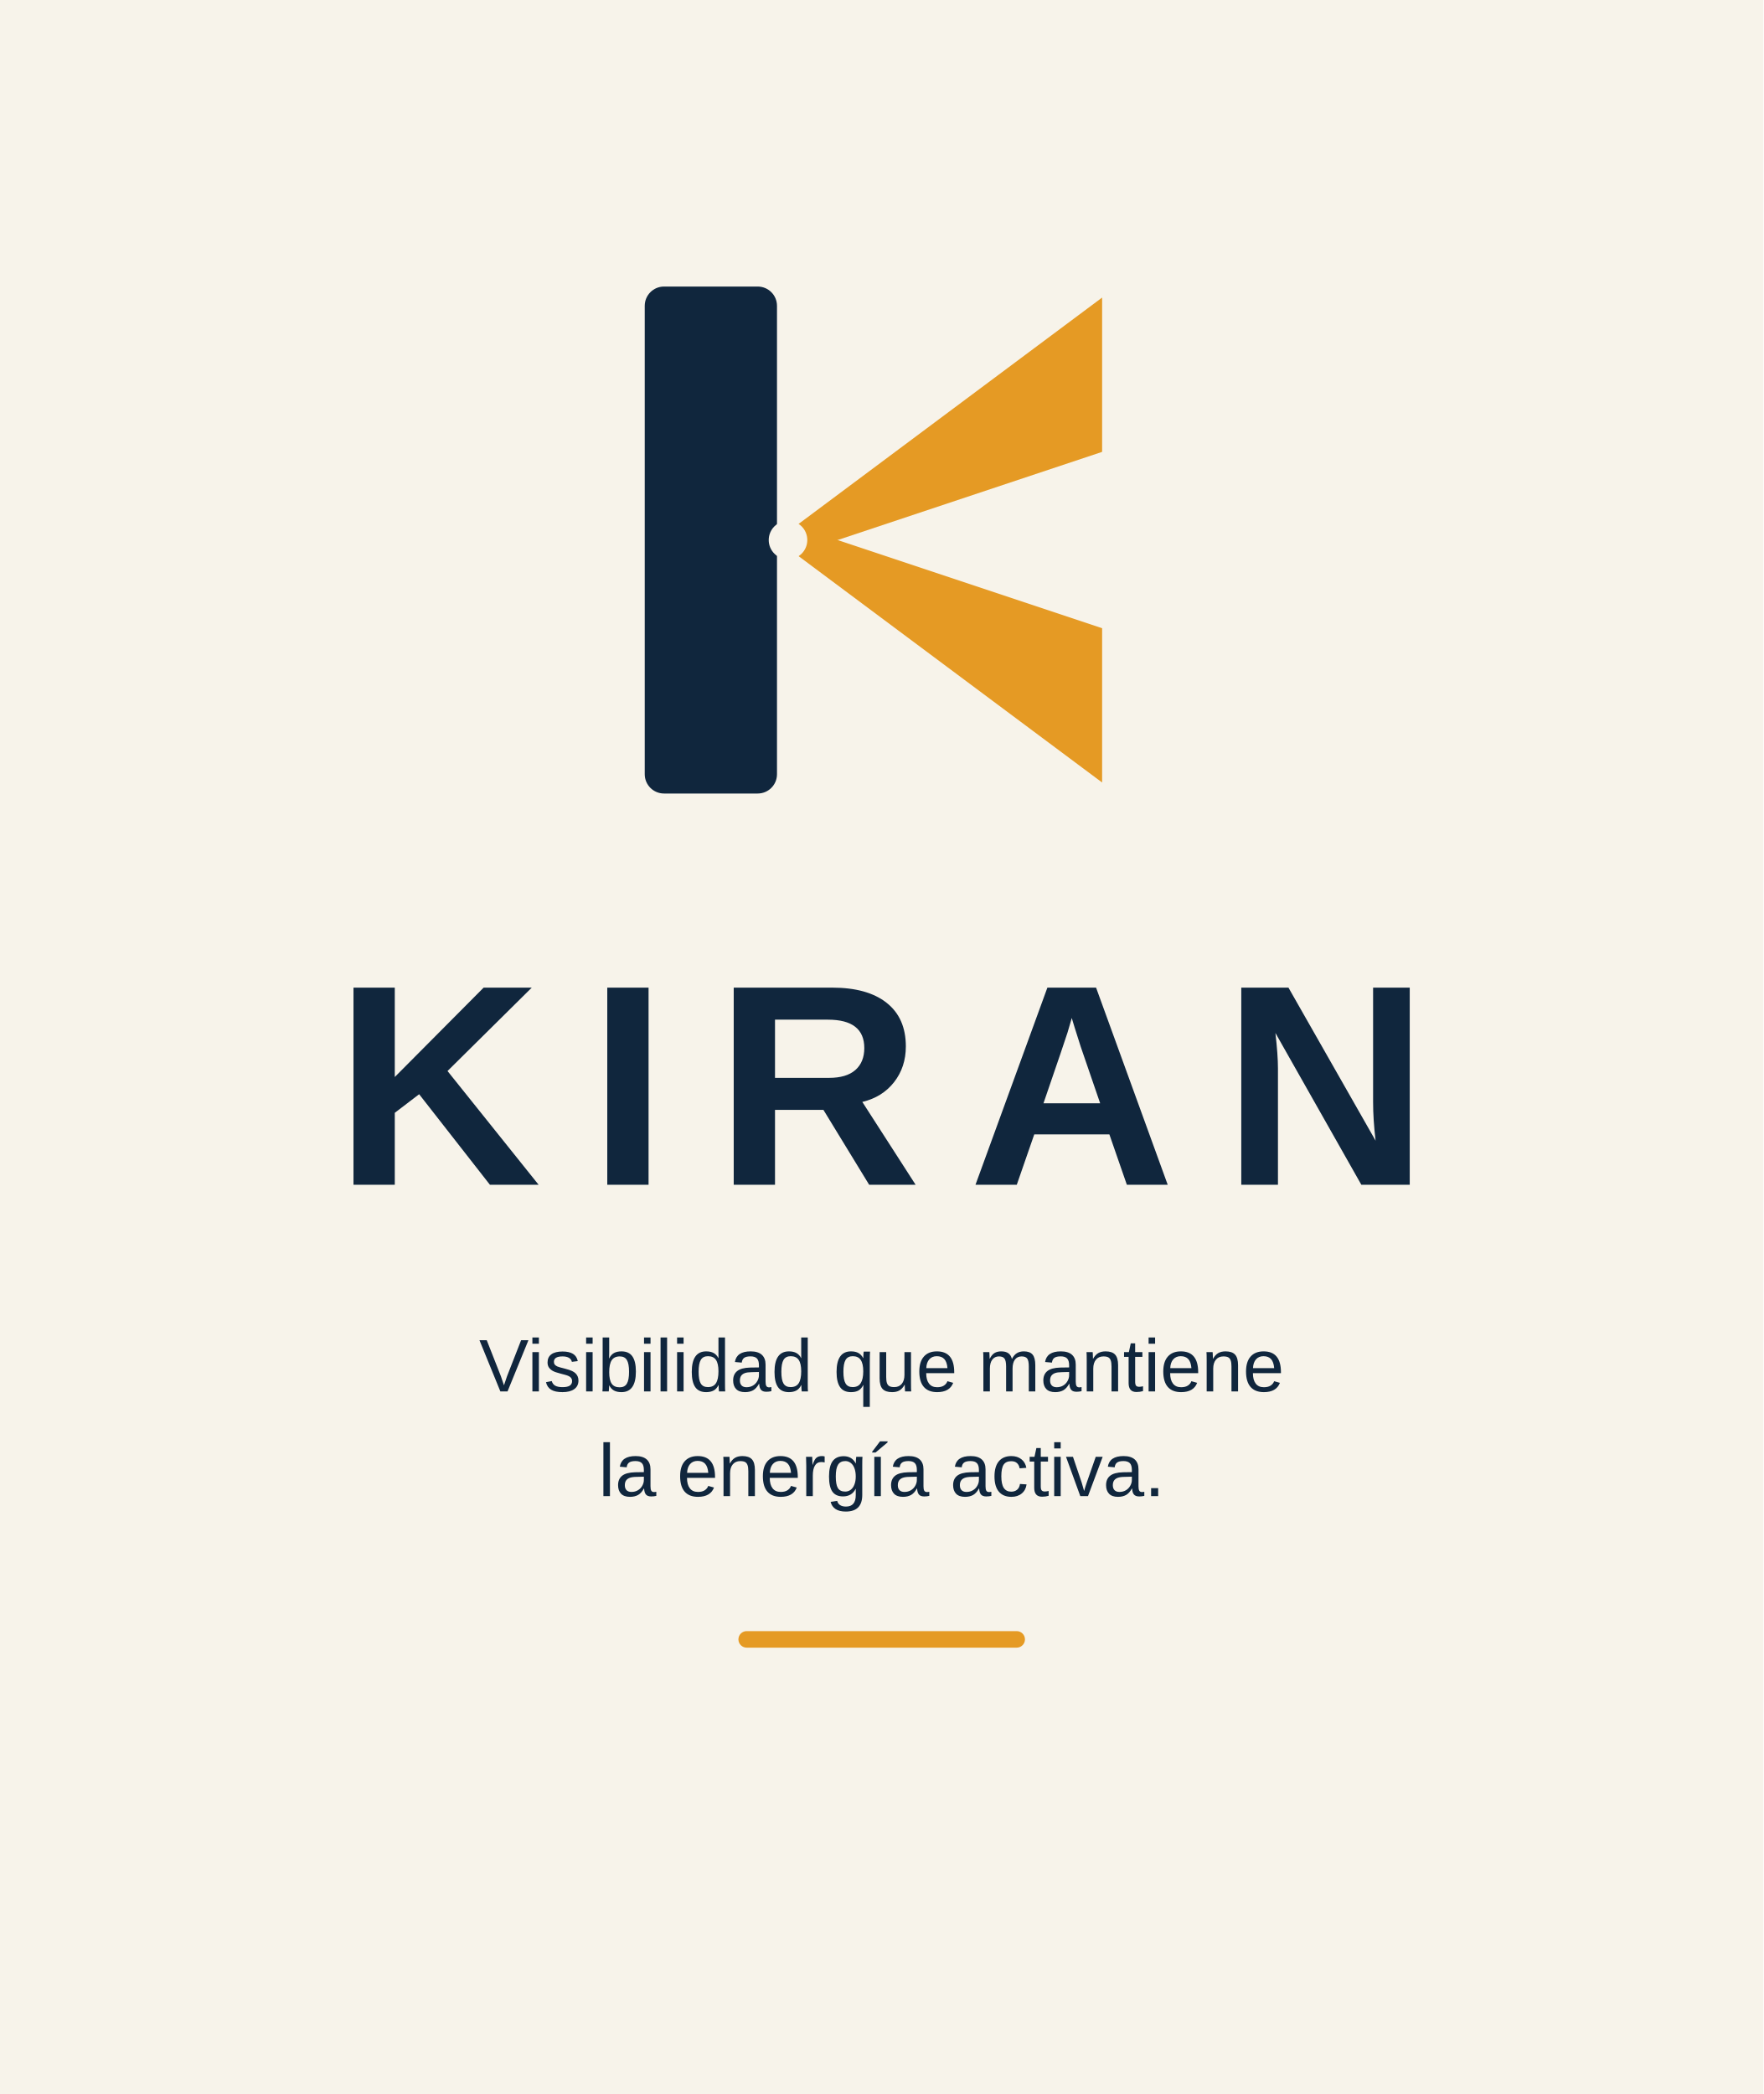
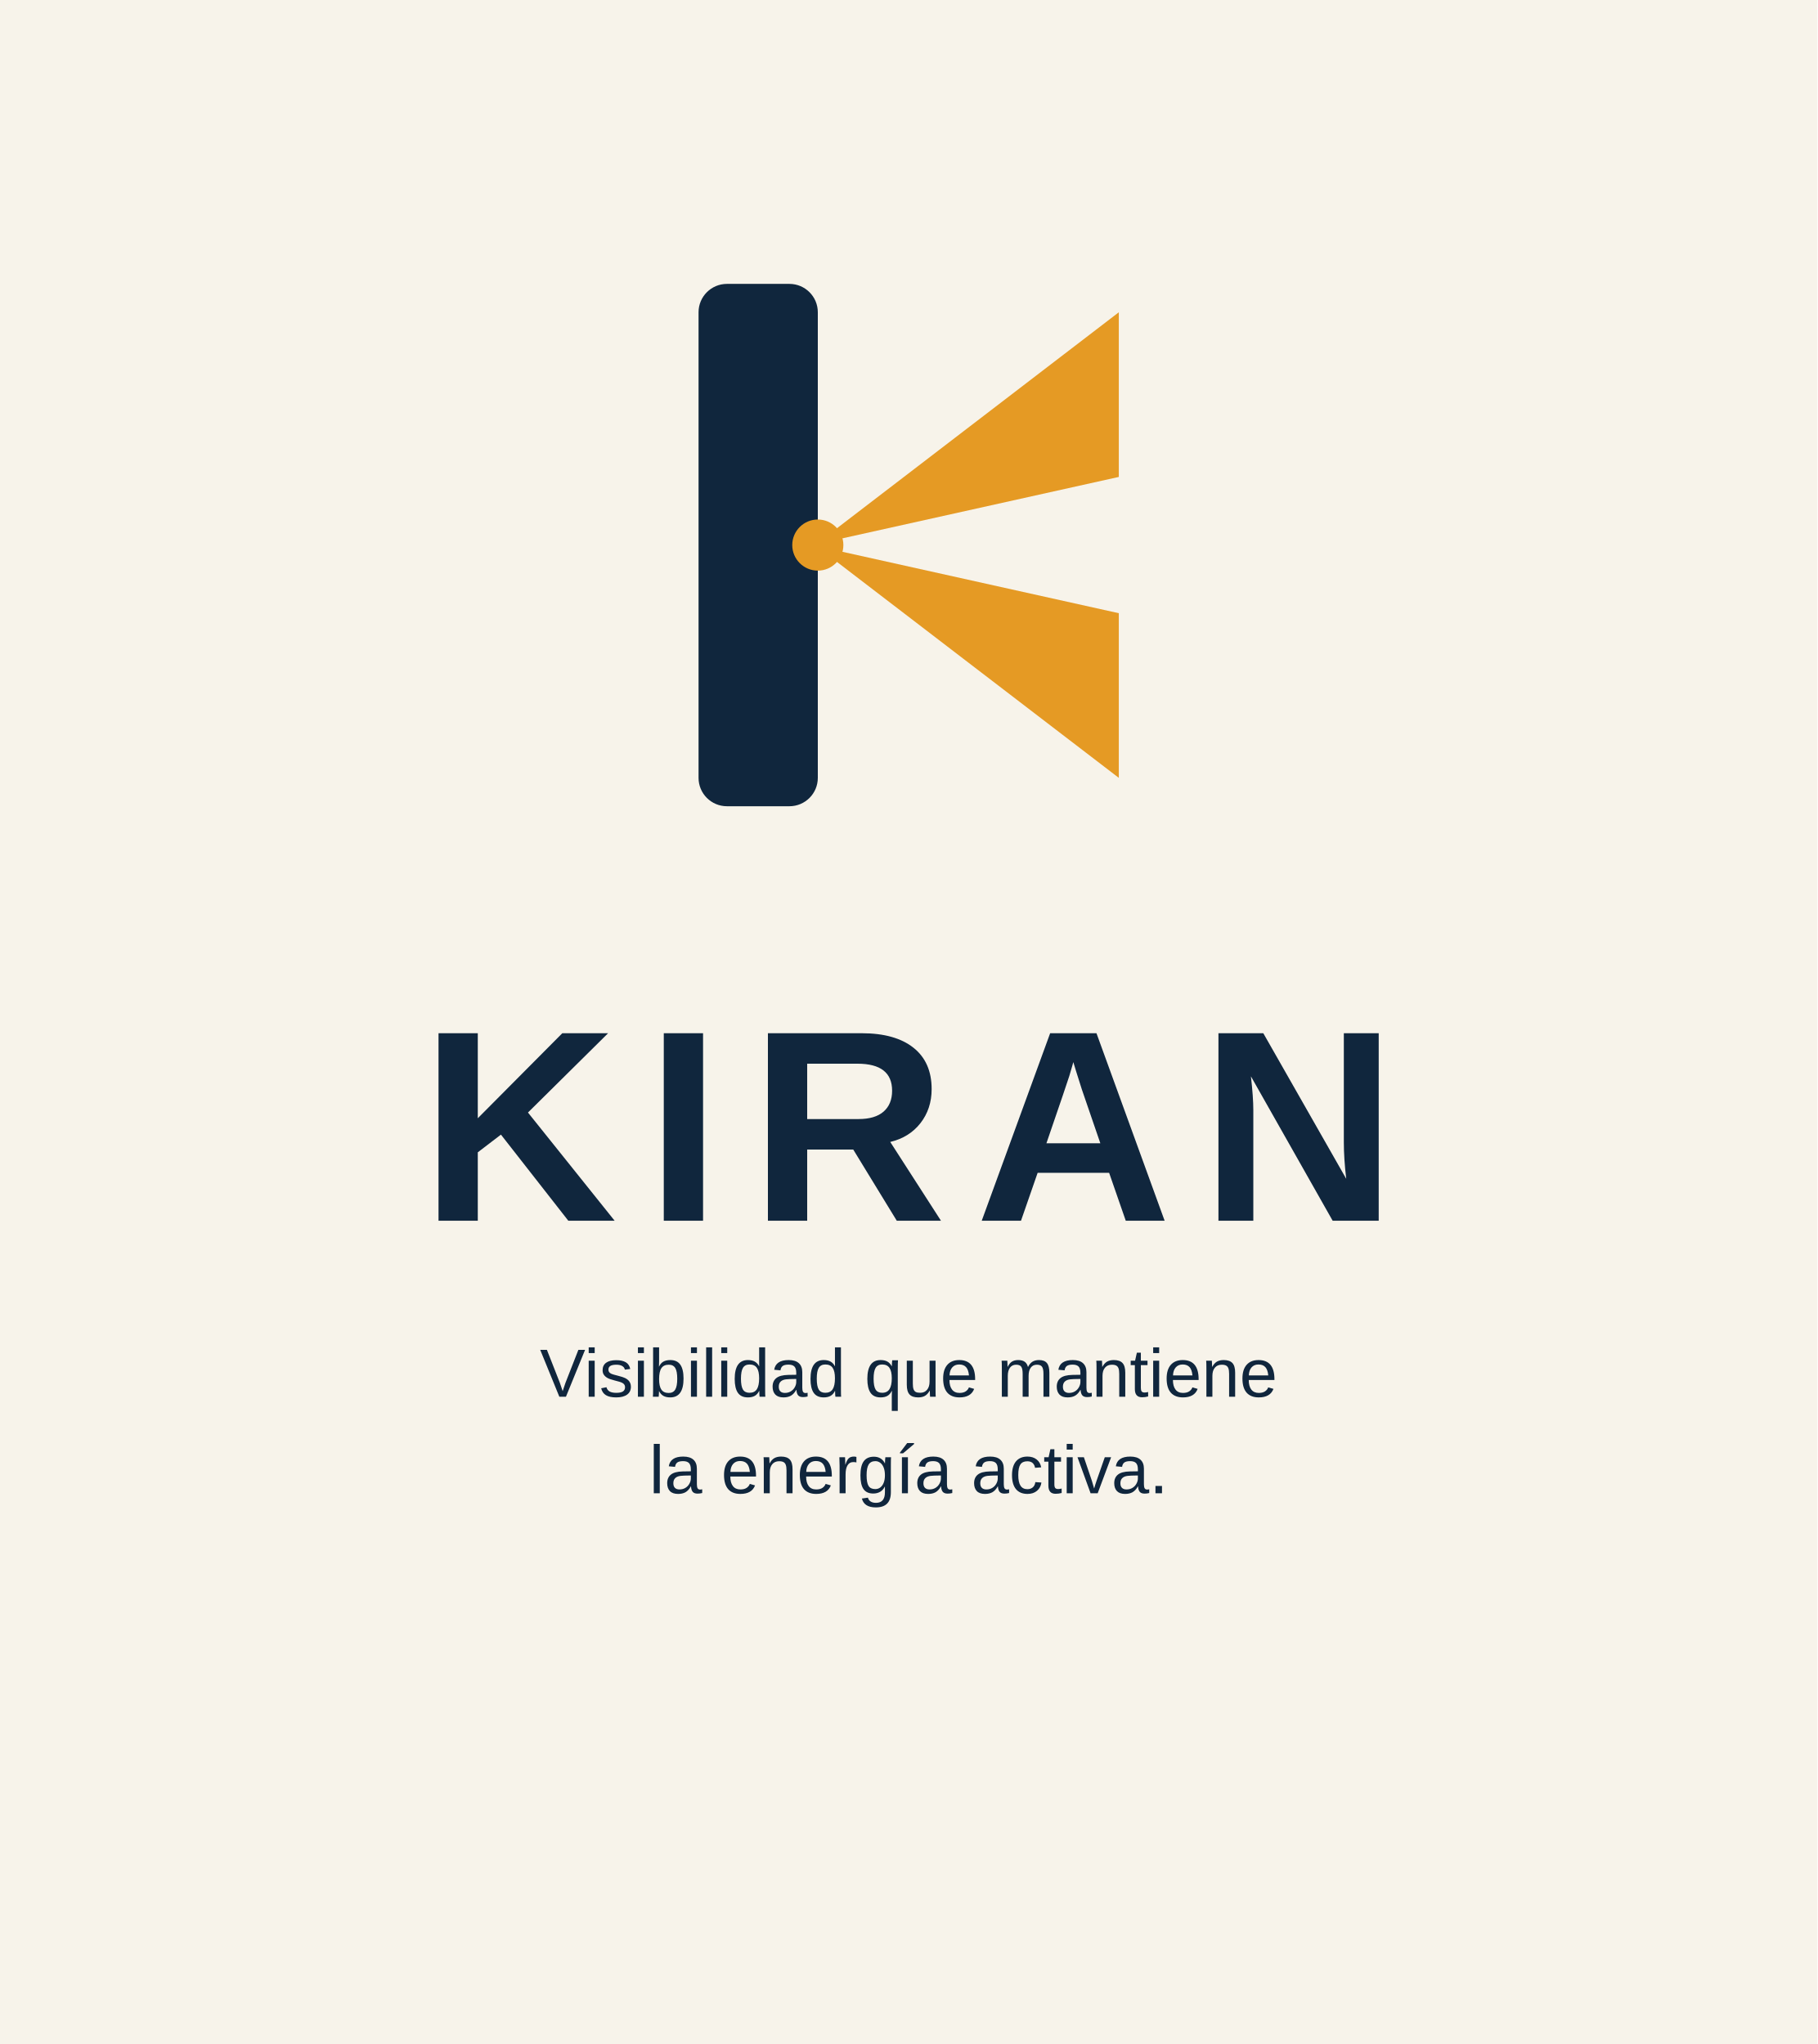
- <svg xmlns="http://www.w3.org/2000/svg" viewBox="0 0 640 760" role="img" aria-labelledby="title desc">
-   <rect width="640" height="760" fill="#F7F3EA" />
-   <g transform="translate(200 76)">
-     <rect x="34" y="28" width="48" height="184" rx="7" fill="#10263D" />
-     <path d="M82 120L200 32V88L92 124Z" fill="#E59A24" />
-     <path d="M82 120L200 208V152L92 116Z" fill="#E59A24" />
-     <circle cx="86" cy="120" r="7" fill="#F7F3EA" />
+ <svg xmlns="http://www.w3.org/2000/svg" viewBox="0 0 640 720" role="img" aria-labelledby="title desc">
+   <rect width="640" height="720" fill="#F7F3EA" />
+   <g transform="translate(196 72)">
+     <rect x="50" y="28" width="42" height="184" rx="10" fill="#10263D" />
+     <path d="M91 120L198 38V96L99 118Z" fill="#E59A24" />
+     <path d="M91 120L198 202V144L99 122Z" fill="#E59A24" />
+     <circle cx="92" cy="120" r="9" fill="#E59A24" />
  </g>
-   <g fill="#10263D" text-anchor="middle" font-family="'Aptos Display','Montserrat','Arial',sans-serif">
-     <text x="320" y="430" font-size="104" font-weight="700" letter-spacing="17">KIRAN</text>
-     <text x="320" y="505" font-size="27" font-weight="500">Visibilidad que mantiene</text>
-     <text x="320" y="543" font-size="27" font-weight="500">la energía activa.</text>
+   <g fill="#10263D" text-anchor="middle" font-family="'Montserrat','Aptos Display','Arial',sans-serif">
+     <text x="320" y="430" font-size="96" font-weight="700" letter-spacing="10">KIRAN</text>
+     <text x="320" y="492" font-size="24" font-weight="500">Visibilidad que mantiene</text>
+     <text x="320" y="526" font-size="24" font-weight="500">la energía activa.</text>
  </g>
-   <rect x="268" y="592" width="104" height="6" rx="3" fill="#E59A24" />
</svg>
